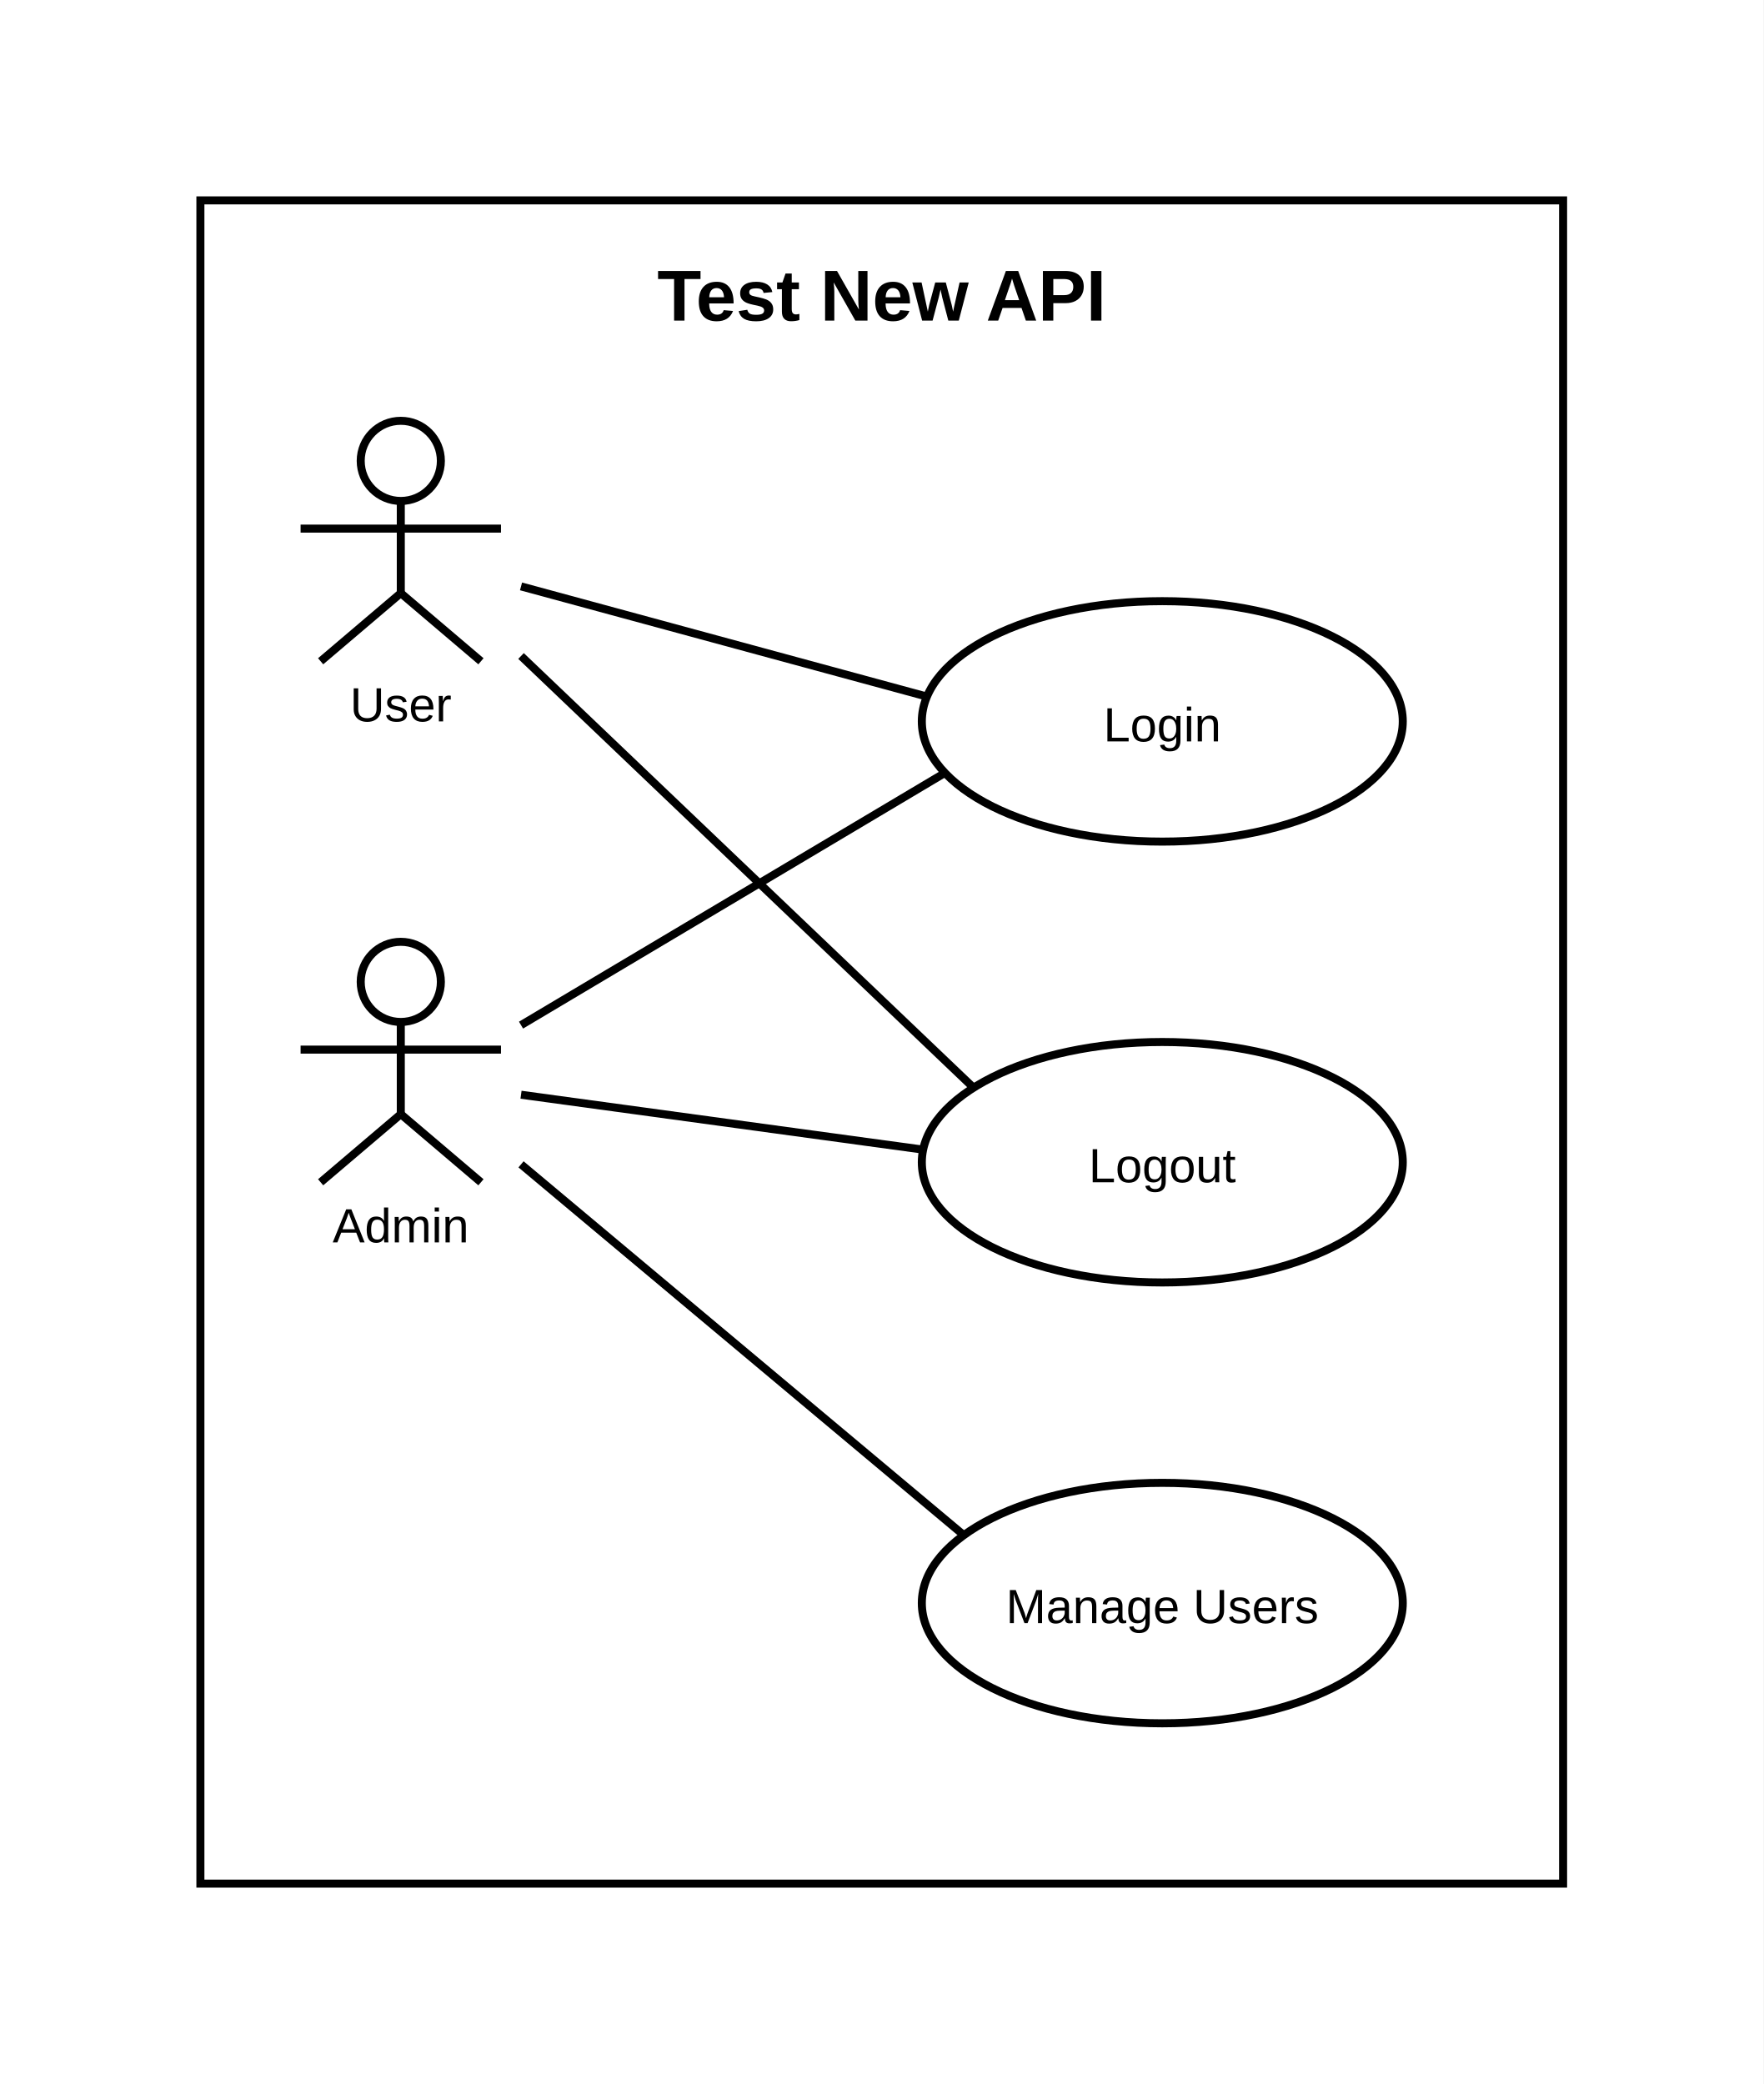
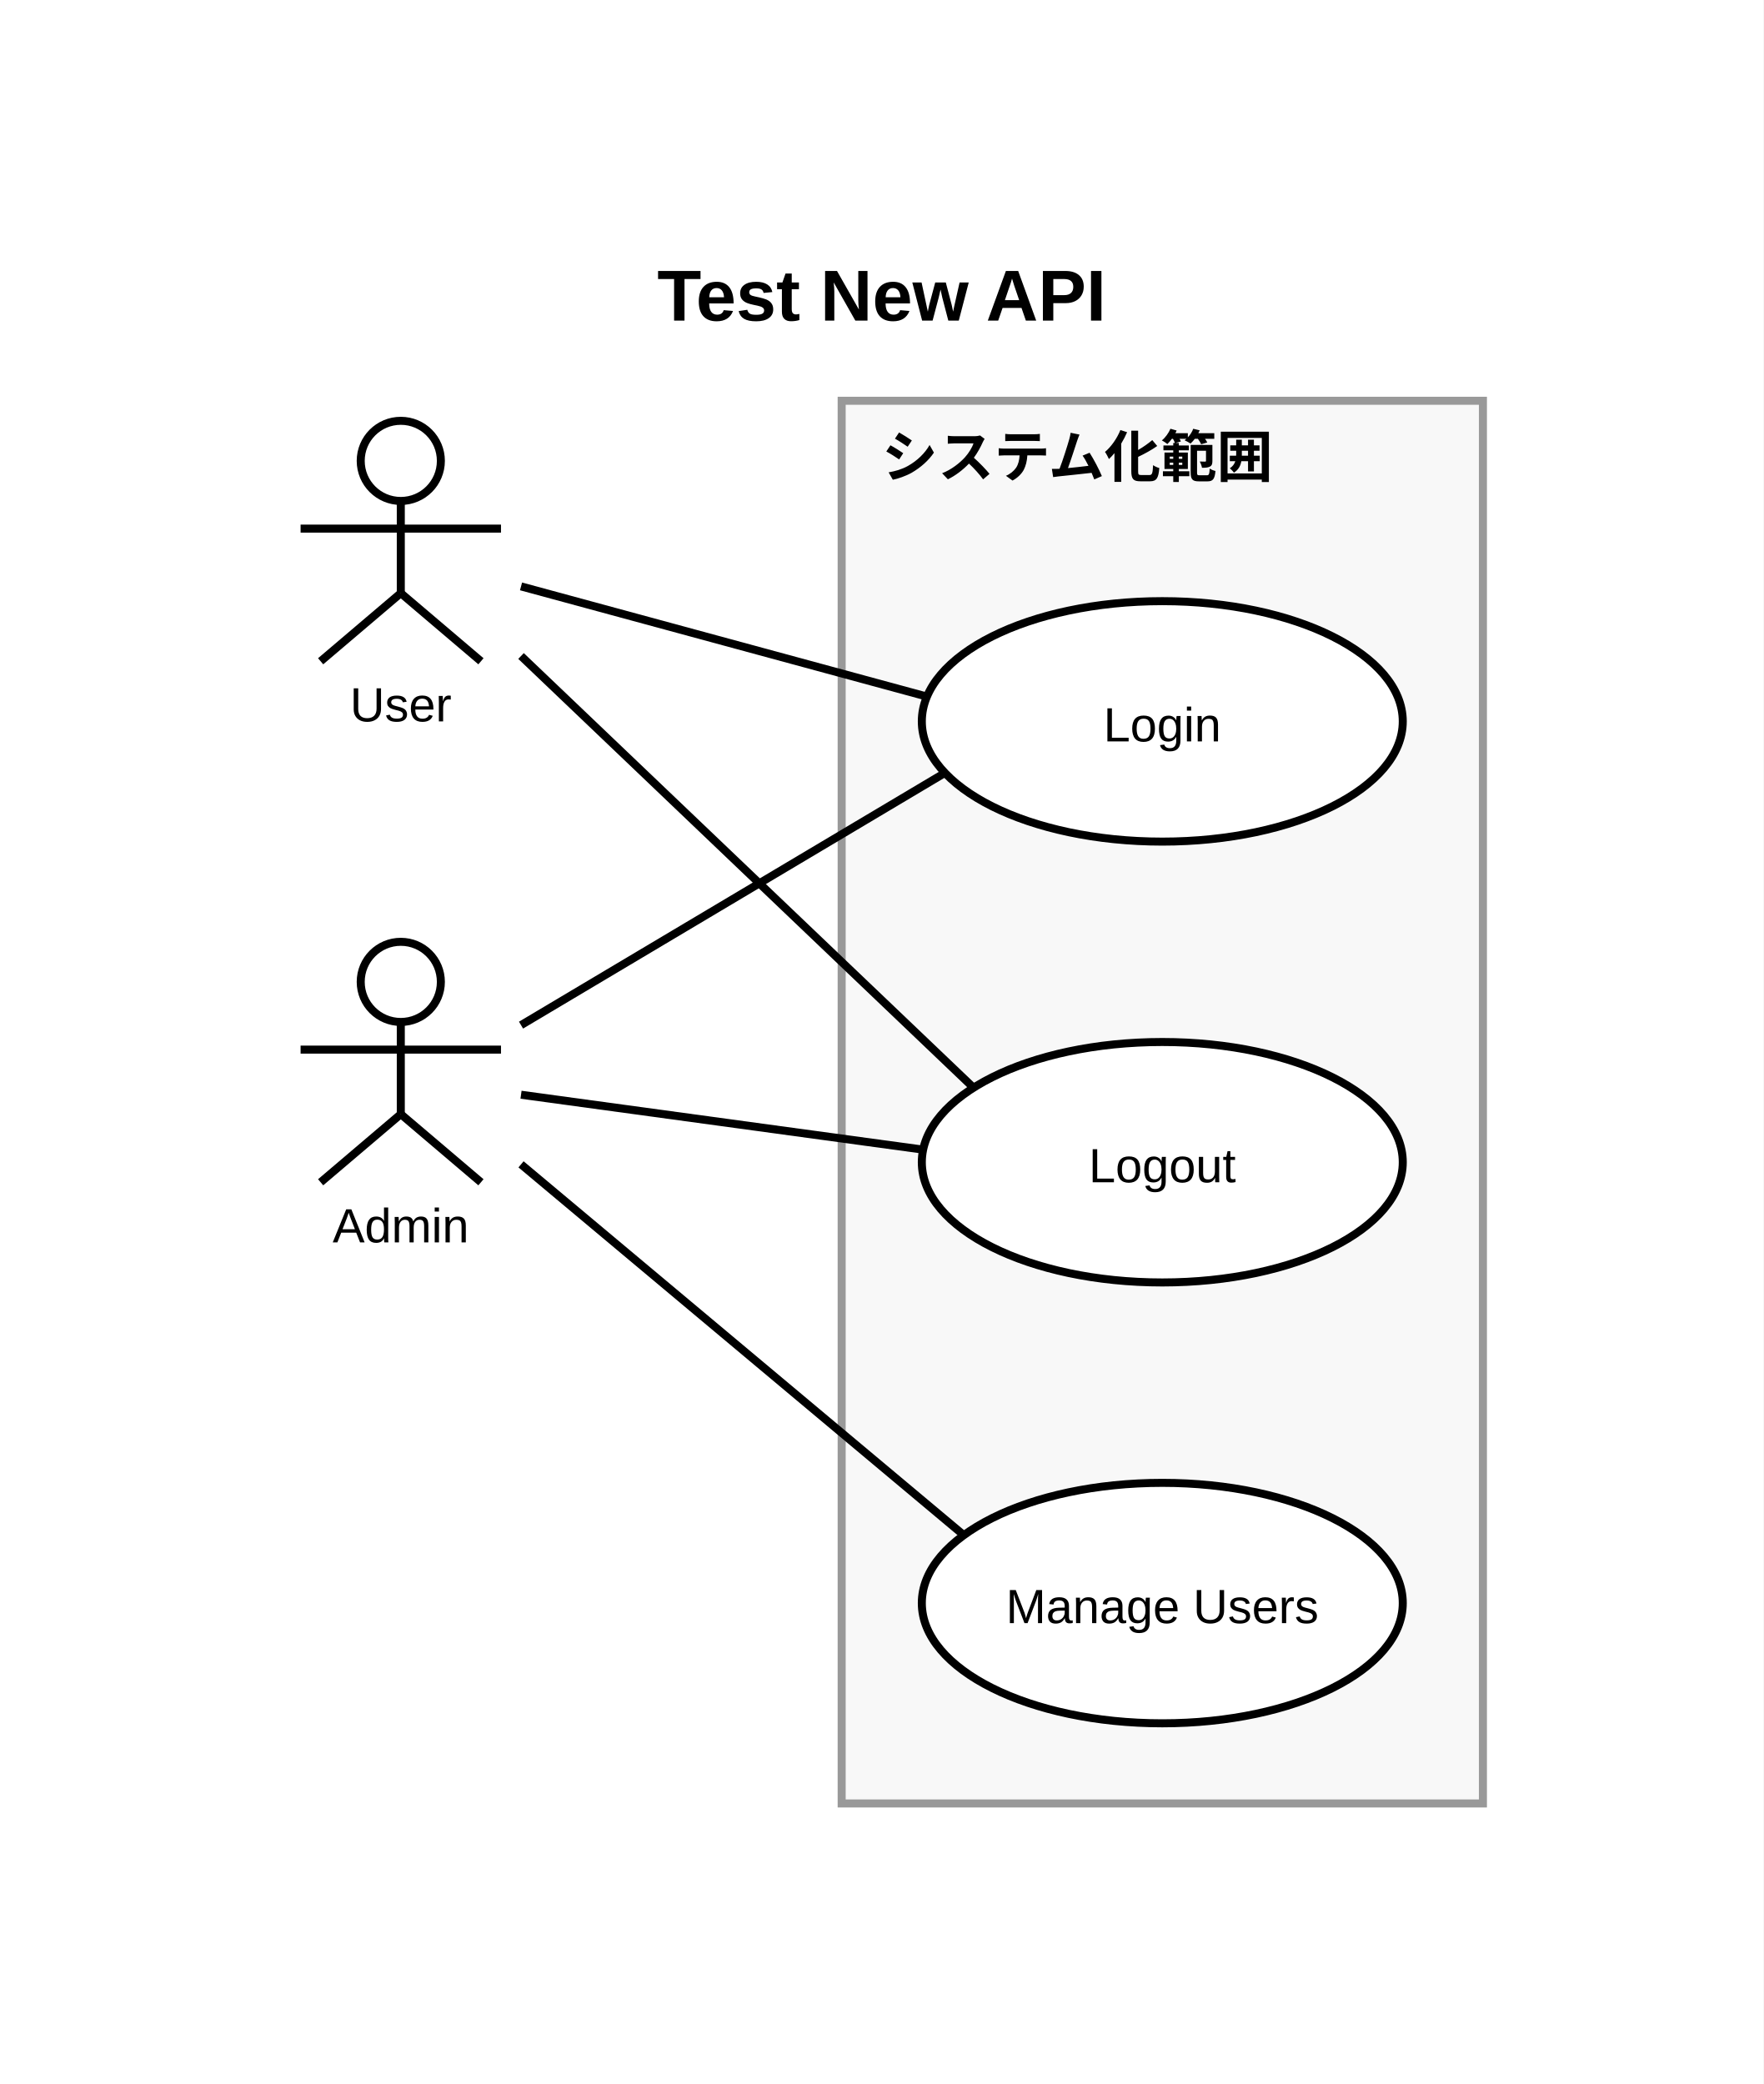
<svg xmlns="http://www.w3.org/2000/svg" width="440" height="520" viewBox="0 0 440 520">
  <rect width="100%" height="100%" fill="white" />
  <g id="systemBoundary_5">
    <rect x="210" y="100" width="160" height="350" fill="#f8f8f8" stroke="#999" stroke-width="2" />
    <text x="220" y="119" font-size="14" font-family="Arial" font-weight="bold" fill="black">
          システム化範囲
        </text>
  </g>
  <g id="__diagram__">
-     <rect x="50" y="50" width="340" height="420" fill="white" stroke="black" stroke-width="2" />
    <text x="220" y="80" text-anchor="middle" font-size="18" font-weight="bold" font-family="Arial" fill="black">
          Test New API
        </text>
  </g>
  <g id="actor_0">
    <circle cx="100" cy="115" r="10" fill="none" stroke="black" stroke-width="2" />
    <line x1="100" y1="125" x2="100" y2="148" stroke="black" stroke-width="2" />
    <line x1="75" y1="131.9" x2="125" y2="131.9" stroke="black" stroke-width="2" />
    <line x1="100" y1="148" x2="80" y2="165" stroke="black" stroke-width="2" />
    <line x1="100" y1="148" x2="120" y2="165" stroke="black" stroke-width="2" />
    <text x="100" y="180" text-anchor="middle" font-size="12" font-family="Arial" fill="black">
          User
        </text>
  </g>
  <g id="actor_1">
    <circle cx="100" cy="245" r="10" fill="none" stroke="black" stroke-width="2" />
    <line x1="100" y1="255" x2="100" y2="278" stroke="black" stroke-width="2" />
    <line x1="75" y1="261.9" x2="125" y2="261.9" stroke="black" stroke-width="2" />
    <line x1="100" y1="278" x2="80" y2="295" stroke="black" stroke-width="2" />
    <line x1="100" y1="278" x2="120" y2="295" stroke="black" stroke-width="2" />
    <text x="100" y="310" text-anchor="middle" font-size="12" font-family="Arial" fill="black">
          Admin
        </text>
  </g>
  <line x1="130" y1="146.316" x2="231.287" y2="173.82" stroke="black" stroke-width="2" />
  <line x1="130" y1="163.684" x2="242.907" y2="271.411" stroke="black" stroke-width="2" />
  <line x1="130" y1="255.789" x2="235.776" y2="192.843" stroke="black" stroke-width="2" />
  <line x1="130" y1="273.158" x2="230.33" y2="286.859" stroke="black" stroke-width="2" />
  <line x1="130" y1="290.526" x2="240.482" y2="383.059" stroke="black" stroke-width="2" />
  <g id="usecase_2">
    <ellipse cx="290" cy="180" rx="60" ry="30" fill="white" stroke="black" stroke-width="2" />
    <text x="290" y="185" text-anchor="middle" font-size="12" font-family="Arial" fill="black">
          Login
        </text>
  </g>
  <g id="usecase_3">
    <ellipse cx="290" cy="290" rx="60" ry="30" fill="white" stroke="black" stroke-width="2" />
    <text x="290" y="295" text-anchor="middle" font-size="12" font-family="Arial" fill="black">
          Logout
        </text>
  </g>
  <g id="usecase_4">
    <ellipse cx="290" cy="400" rx="60" ry="30" fill="white" stroke="black" stroke-width="2" />
    <text x="290" y="405" text-anchor="middle" font-size="12" font-family="Arial" fill="black">
          Manage Users
        </text>
  </g>
</svg>
